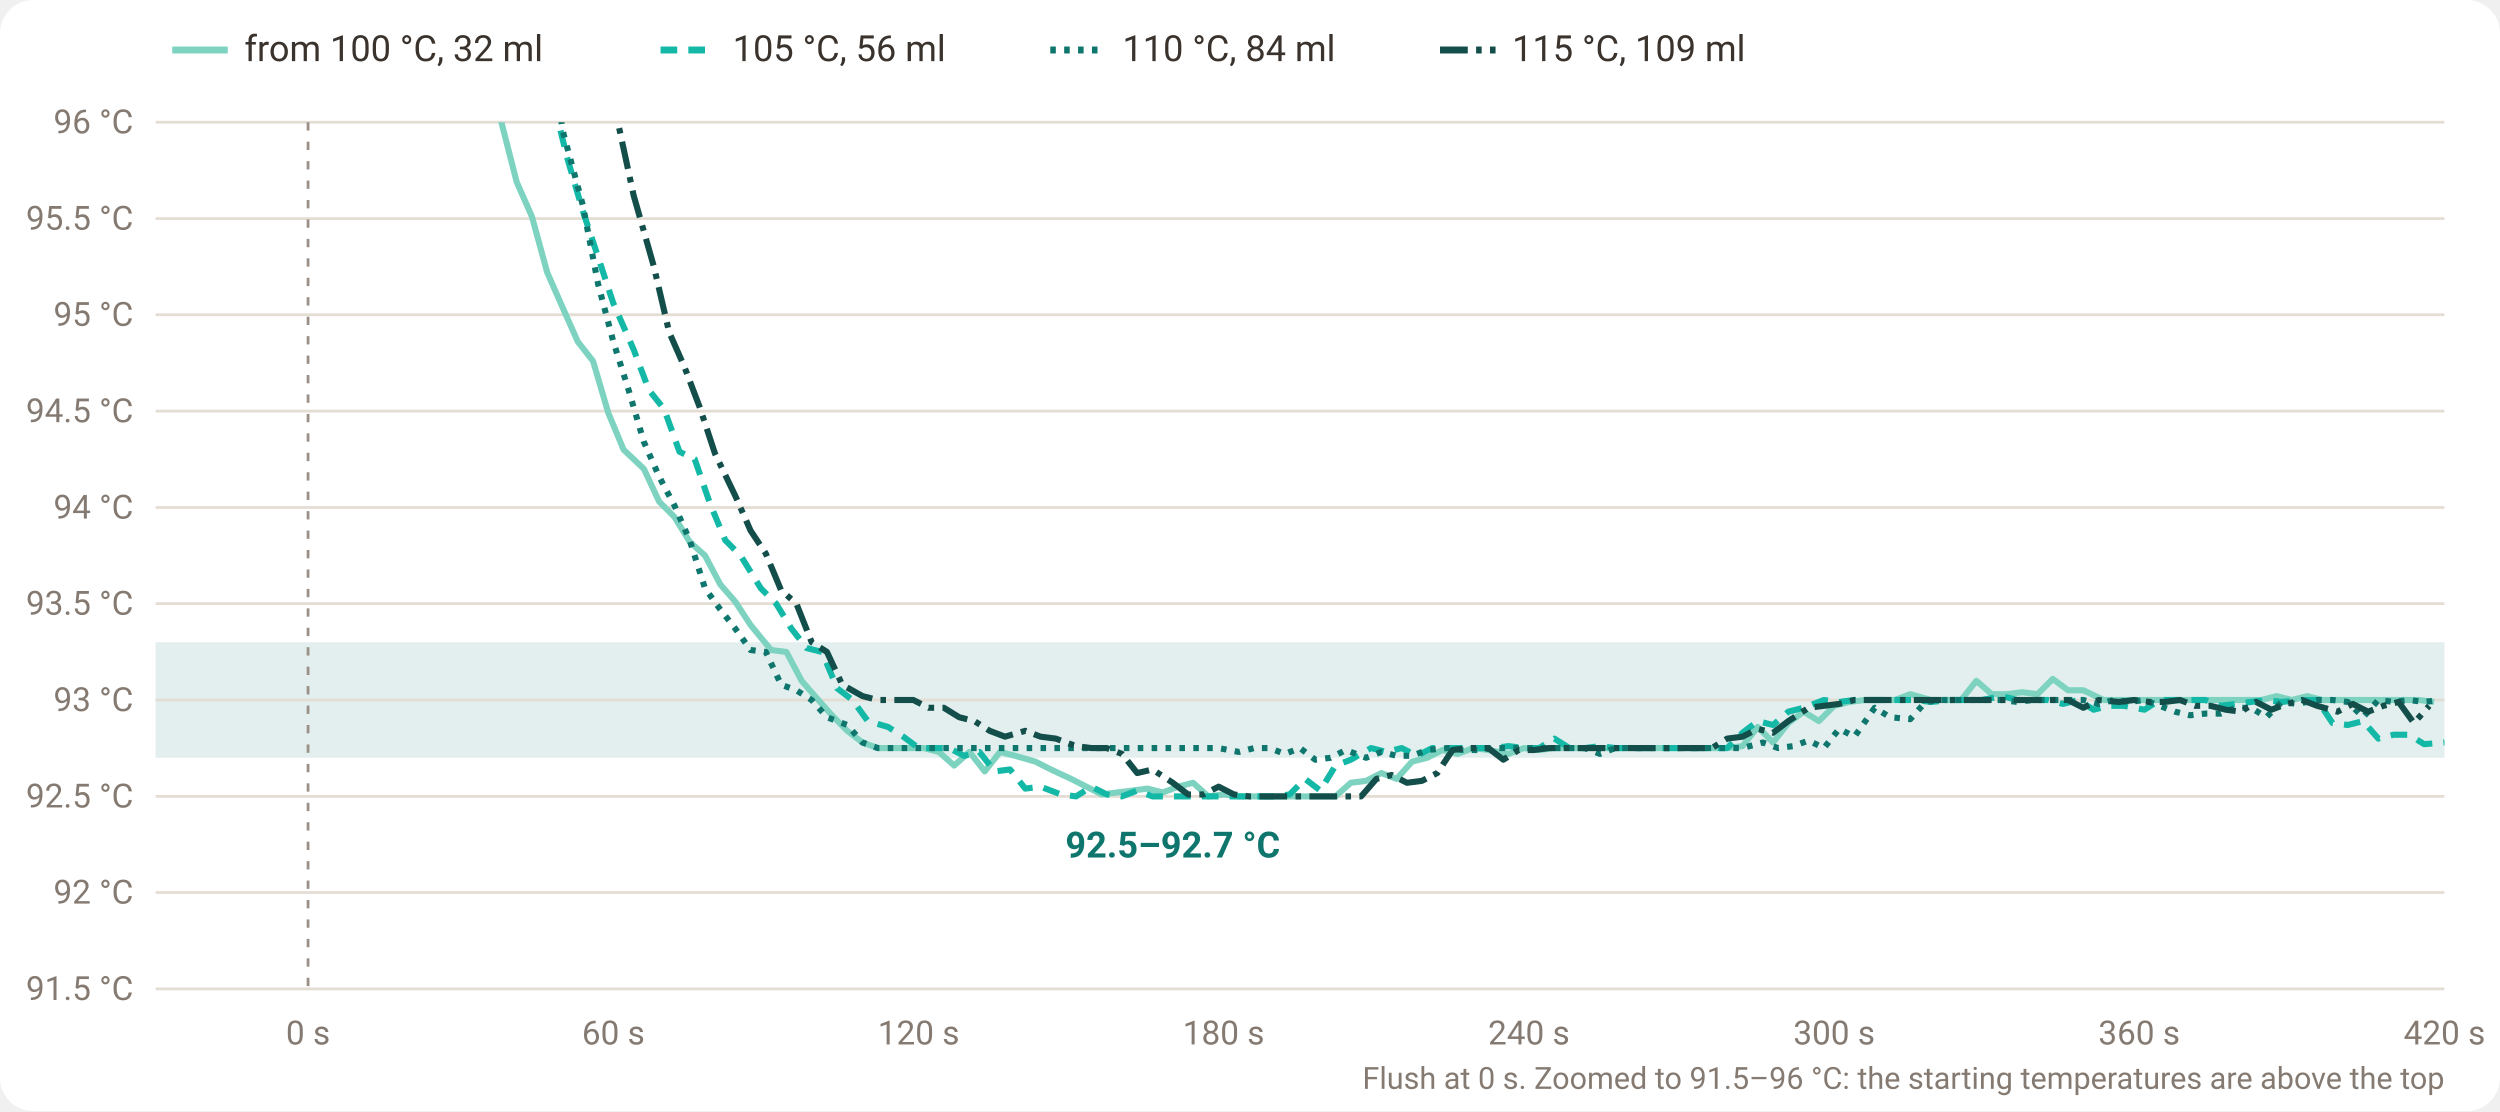
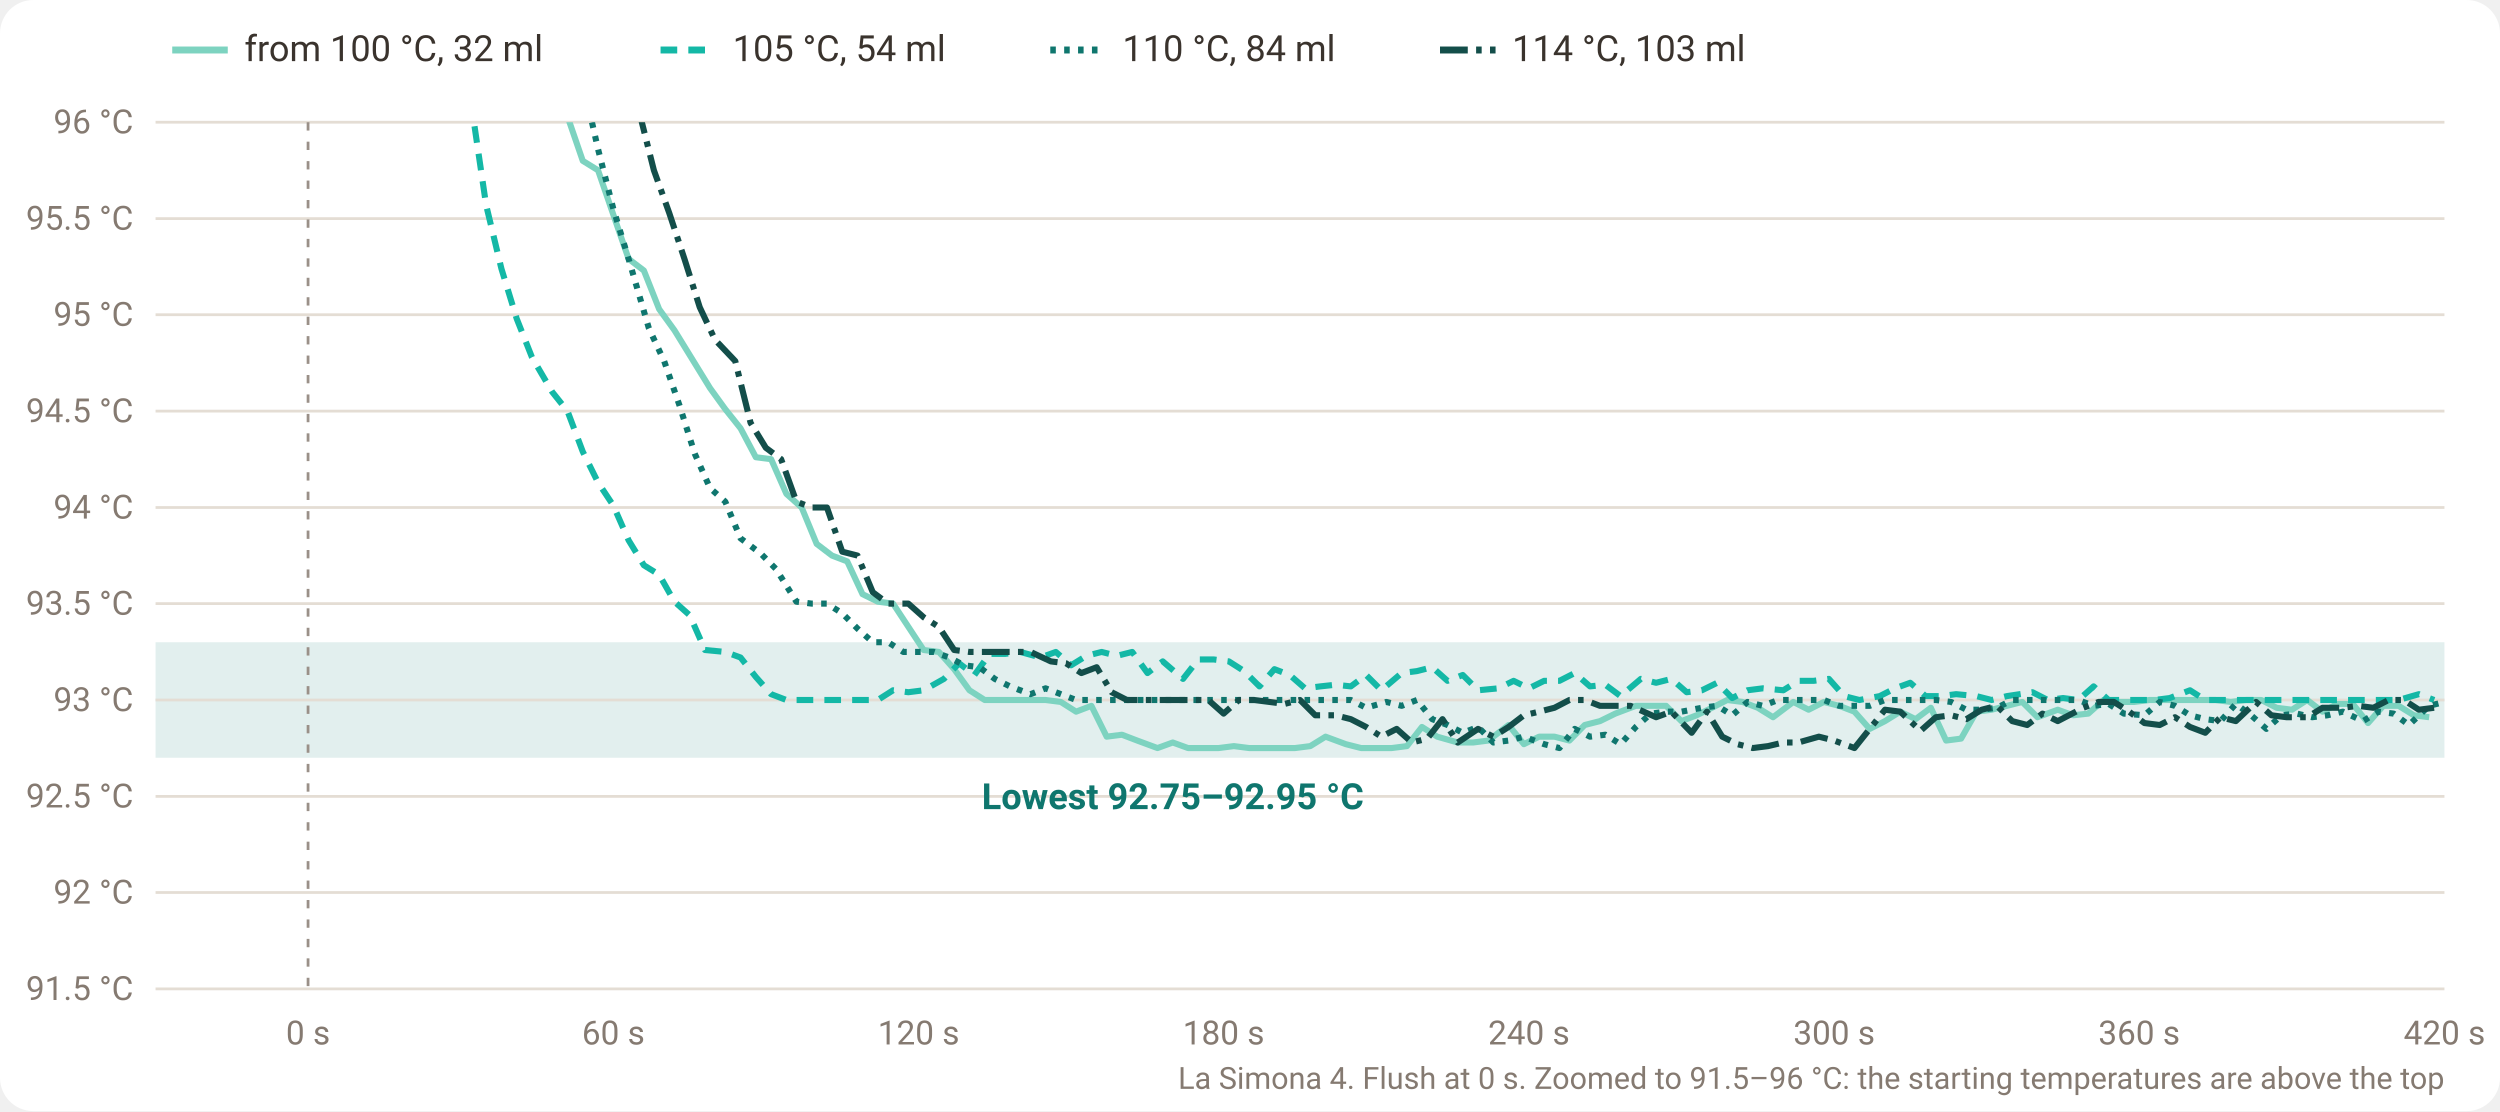
<svg xmlns="http://www.w3.org/2000/svg" viewBox="0 0 900 400" font-family="system-ui,-apple-system,Segoe UI,Roboto,sans-serif">
  <rect width="900" height="400" rx="12" fill="#ffffff" />
  <clipPath id="pl">
    <rect x="56" y="44" width="824" height="312" />
  </clipPath>
  <rect x="56" y="231.2" width="824" height="41.6" fill="#0f766e" fill-opacity="0.12" />
  <line x1="56" x2="880" y1="356.0" y2="356.0" stroke="#e4ddd4" />
  <text x="48" y="360.0" text-anchor="end" font-size="12" fill="#857a71">91.5 °C</text>
  <line x1="56" x2="880" y1="321.3" y2="321.3" stroke="#e4ddd4" />
  <text x="48" y="325.3" text-anchor="end" font-size="12" fill="#857a71">92 °C</text>
  <line x1="56" x2="880" y1="286.7" y2="286.7" stroke="#e4ddd4" />
  <text x="48" y="290.7" text-anchor="end" font-size="12" fill="#857a71">92.5 °C</text>
  <line x1="56" x2="880" y1="252.0" y2="252.0" stroke="#e4ddd4" />
  <text x="48" y="256.0" text-anchor="end" font-size="12" fill="#857a71">93 °C</text>
  <line x1="56" x2="880" y1="217.3" y2="217.3" stroke="#e4ddd4" />
  <text x="48" y="221.3" text-anchor="end" font-size="12" fill="#857a71">93.5 °C</text>
  <line x1="56" x2="880" y1="182.7" y2="182.7" stroke="#e4ddd4" />
  <text x="48" y="186.7" text-anchor="end" font-size="12" fill="#857a71">94 °C</text>
  <line x1="56" x2="880" y1="148.0" y2="148.0" stroke="#e4ddd4" />
  <text x="48" y="152.0" text-anchor="end" font-size="12" fill="#857a71">94.5 °C</text>
  <line x1="56" x2="880" y1="113.3" y2="113.3" stroke="#e4ddd4" />
  <text x="48" y="117.3" text-anchor="end" font-size="12" fill="#857a71">95 °C</text>
  <line x1="56" x2="880" y1="78.7" y2="78.7" stroke="#e4ddd4" />
  <text x="48" y="82.7" text-anchor="end" font-size="12" fill="#857a71">95.5 °C</text>
  <line x1="56" x2="880" y1="44.0" y2="44.0" stroke="#e4ddd4" />
  <text x="48" y="48.0" text-anchor="end" font-size="12" fill="#857a71">96 °C</text>
  <text x="110.9" y="376" text-anchor="middle" font-size="12" fill="#857a71">0 s</text>
  <text x="220.8" y="376" text-anchor="middle" font-size="12" fill="#857a71">60 s</text>
  <text x="330.7" y="376" text-anchor="middle" font-size="12" fill="#857a71">120 s</text>
  <text x="440.5" y="376" text-anchor="middle" font-size="12" fill="#857a71">180 s</text>
  <text x="550.4" y="376" text-anchor="middle" font-size="12" fill="#857a71">240 s</text>
  <text x="660.3" y="376" text-anchor="middle" font-size="12" fill="#857a71">300 s</text>
  <text x="770.1" y="376" text-anchor="middle" font-size="12" fill="#857a71">360 s</text>
  <text x="880.0" y="376" text-anchor="middle" font-size="12" fill="#857a71">420 s</text>
  <line x1="110.9" x2="110.9" y1="44" y2="356" stroke="#9a9088" stroke-dasharray="3 4" />
-   <path d="M56.0 -278.4 L61.5 -274.2 L68.8 -268.0 L74.3 -268.0 L79.8 -261.8 L85.3 -251.4 L90.8 -250.7 L96.3 -247.2 L101.8 -234.7 L107.3 -233.3 L112.8 -231.3 L118.3 -225.0 L123.8 -214.6 L129.2 -197.3 L134.7 -177.2 L140.2 -153.6 L145.7 -128.6 L151.2 -94.0 L156.7 -62.8 L162.2 -32.3 L169.5 1.0 L175.0 22.5 L180.5 44.0 L186.0 65.5 L191.5 78.0 L197.0 98.1 L202.5 110.6 L208.0 123.0 L213.5 130.0 L219.0 148.7 L224.5 161.9 L231.8 168.8 L237.3 180.6 L242.8 186.1 L248.3 195.1 L253.8 200.0 L259.3 210.4 L264.7 216.6 L270.2 225.0 L277.6 234.0 L283.1 234.7 L288.6 245.1 L294.0 251.3 L299.5 257.5 L305.0 263.1 L310.5 267.3 L316.0 269.3 L321.5 269.3 L327.0 269.3 L332.5 269.3 L338.0 270.7 L343.5 275.6 L349.0 270.7 L354.5 277.7 L360.0 270.7 L365.5 272.1 L372.8 274.2 L378.3 277.0 L385.6 280.4 L391.1 283.2 L396.6 286.0 L402.1 285.3 L407.6 284.6 L413.1 283.9 L418.6 285.3 L424.1 283.2 L429.5 281.8 L435.0 286.7 L440.5 286.0 L446.0 286.7 L451.5 286.7 L457.0 286.7 L464.3 286.7 L469.8 286.7 L475.3 286.7 L480.8 286.7 L486.3 281.8 L491.8 281.1 L497.3 278.3 L502.8 280.4 L508.3 274.2 L513.8 272.8 L519.3 270.0 L524.8 271.4 L530.3 269.3 L535.8 270.0 L543.1 271.4 L548.6 269.3 L554.1 270.0 L559.6 269.3 L565.0 269.3 L570.5 269.3 L576.0 269.3 L581.5 269.3 L587.0 269.3 L592.5 269.3 L599.8 269.3 L605.3 269.3 L610.8 269.3 L616.3 269.3 L621.8 269.3 L627.3 268.6 L632.8 261.7 L638.3 267.3 L643.8 260.3 L649.3 256.2 L654.8 259.6 L660.3 254.1 L665.8 252.7 L671.3 252.0 L676.7 252.0 L682.2 252.0 L687.7 249.9 L695.1 252.0 L700.6 252.0 L706.0 252.0 L711.5 245.1 L717.0 249.9 L722.5 249.9 L728.0 249.2 L733.5 249.9 L739.0 244.4 L744.5 248.5 L750.0 248.5 L757.3 252.0 L762.8 252.0 L768.3 252.0 L773.8 252.0 L779.3 252.0 L784.8 252.0 L790.3 252.0 L797.6 252.0 L803.1 252.0 L808.6 252.0 L814.1 252.0 L819.6 250.6 L825.1 252.0 L830.6 250.6 L836.1 252.0 L841.5 252.0 L847.0 252.0 L852.5 252.0 L858.0 252.0 L863.5 252.0 L870.8 252.0 L876.3 252.7" fill="none" stroke="#7dd3c0" stroke-width="2.2" stroke-linejoin="round" clip-path="url(#pl)" />
-   <path d="M56.0 -649.3 L63.3 -638.9 L68.8 -632.7 L74.3 -631.3 L79.8 -620.2 L85.3 -615.4 L90.8 -611.9 L96.3 -598.0 L101.8 -594.6 L107.3 -582.8 L112.8 -579.3 L118.3 -572.4 L123.8 -564.7 L131.1 -547.4 L136.6 -526.6 L142.1 -484.3 L147.6 -426.1 L154.9 -359.5 L160.4 -290.2 L165.9 -225.7 L171.4 -166.8 L176.9 -109.9 L182.3 -67.6 L187.8 -30.2 L193.3 4.5 L198.8 35.0 L204.3 57.2 L209.8 75.9 L215.3 92.5 L220.8 109.2 L228.1 125.8 L233.6 140.4 L239.1 147.3 L244.6 162.6 L250.1 165.3 L255.6 181.3 L261.1 194.5 L266.6 200.0 L273.9 211.8 L279.4 217.3 L284.9 226.3 L290.4 233.3 L295.9 234.7 L301.4 247.8 L306.9 252.0 L312.4 259.6 L319.7 261.7 L325.2 265.2 L330.7 269.3 L336.2 269.3 L341.7 269.3 L347.1 272.1 L352.6 270.7 L358.1 277.7 L363.6 277.0 L369.1 283.9 L374.6 283.2 L381.9 286.0 L387.4 286.7 L392.9 283.2 L398.4 286.0 L403.9 286.7 L409.4 284.6 L414.9 286.7 L420.4 286.7 L425.9 286.7 L431.4 286.7 L436.9 286.7 L442.4 286.7 L447.9 286.7 L453.4 286.7 L458.8 286.7 L464.3 286.0 L469.8 280.4 L475.3 284.6 L480.8 275.6 L486.3 273.5 L493.6 269.3 L499.1 270.7 L504.6 269.3 L510.1 272.1 L515.6 269.3 L521.1 269.3 L526.6 269.3 L532.1 269.3 L537.6 269.3 L543.1 268.6 L548.6 269.3 L554.1 269.3 L559.6 265.9 L565.0 269.3 L570.5 269.3 L576.0 268.6 L581.5 269.3 L587.0 269.3 L592.5 269.3 L599.8 269.3 L605.3 269.3 L610.8 269.3 L616.3 269.3 L621.8 269.3 L627.3 263.8 L632.8 259.6 L638.3 261.0 L643.8 256.2 L649.3 254.8 L656.6 252.0 L662.1 252.7 L667.6 252.0 L673.1 252.0 L678.6 252.0 L684.1 252.0 L689.6 252.0 L695.1 252.7 L702.4 252.0 L707.9 252.0 L713.4 252.0 L720.7 250.6 L726.2 252.0 L731.7 252.0 L737.2 252.0 L742.7 253.4 L748.2 252.0 L753.7 255.5 L759.1 254.1 L764.6 254.1 L772.0 255.5 L777.5 252.0 L783.0 252.0 L788.4 252.0 L793.9 252.0 L799.4 254.1 L804.9 253.4 L810.4 252.7 L815.9 252.0 L821.4 252.7 L828.7 252.0 L834.2 252.0 L839.7 260.3 L845.2 261.0 L850.7 259.6 L856.2 265.9 L861.7 264.5 L867.2 264.5 L872.7 267.9 L880.0 267.3" fill="none" stroke="#14b8a6" stroke-width="2.2" stroke-linejoin="round" clip-path="url(#pl)" stroke-dasharray="6 4" />
-   <path d="M57.8 -989.1 L63.3 -979.4 L68.8 -978.7 L74.3 -964.1 L79.8 -961.3 L85.3 -950.2 L90.8 -944.7 L96.3 -944.0 L101.8 -928.7 L107.3 -926.7 L114.6 -912.8 L120.1 -907.9 L125.6 -894.8 L131.1 -877.4 L136.6 -844.9 L142.1 -792.9 L147.6 -723.5 L153.0 -620.9 L158.5 -523.8 L164.0 -422.6 L169.5 -328.3 L175.0 -238.2 L180.5 -157.1 L186.0 -94.7 L191.5 -37.8 L197.0 5.9 L202.5 46.8 L209.8 73.8 L215.3 102.2 L220.8 123.0 L226.3 140.4 L231.8 159.1 L237.3 171.6 L242.8 182.0 L248.3 194.5 L253.8 211.8 L259.3 219.4 L264.7 226.3 L270.2 234.0 L275.7 234.7 L281.2 246.5 L286.7 248.5 L292.2 252.0 L297.7 258.2 L305.0 261.0 L310.5 267.3 L316.0 269.3 L321.5 269.3 L327.0 269.3 L332.5 269.3 L338.0 269.3 L343.5 269.3 L349.0 269.3 L354.5 269.3 L360.0 269.3 L365.5 269.3 L371.0 269.3 L378.3 269.3 L383.8 269.3 L389.3 269.3 L394.8 269.3 L400.2 269.3 L405.7 269.3 L411.2 269.3 L416.7 269.3 L422.2 269.3 L427.7 269.3 L433.2 269.3 L438.7 269.3 L446.0 270.7 L451.5 269.3 L457.0 269.3 L462.5 271.4 L468.0 269.3 L473.5 273.5 L479.0 272.8 L484.5 270.0 L491.8 272.8 L497.3 270.7 L502.8 272.1 L508.3 272.1 L513.8 270.0 L521.1 269.3 L526.6 270.0 L532.1 270.0 L537.6 269.3 L543.1 269.3 L548.6 269.3 L554.1 269.3 L559.6 269.3 L565.0 269.3 L570.5 269.3 L576.0 271.4 L581.5 269.3 L587.0 269.3 L594.3 269.3 L599.8 269.3 L605.3 269.3 L610.8 269.3 L616.3 269.3 L621.8 269.3 L627.3 269.3 L634.6 267.3 L640.1 269.3 L645.6 268.6 L651.1 266.6 L656.6 269.3 L662.1 262.4 L667.6 265.2 L674.9 254.8 L680.4 258.2 L687.7 258.9 L693.2 252.7 L698.7 252.0 L704.2 252.0 L709.7 252.0 L715.2 252.0 L720.7 252.0 L726.2 252.7 L731.7 252.0 L739.0 252.0 L744.5 252.0 L750.0 252.0 L755.5 253.4 L761.0 252.0 L766.5 252.7 L772.0 252.0 L777.5 254.1 L783.0 256.2 L788.4 257.5 L793.9 256.9 L799.4 256.9 L804.9 254.8 L810.4 254.8 L815.9 258.2 L821.4 252.7 L826.9 253.4 L834.2 252.0 L839.7 252.0 L845.2 252.7 L850.7 258.2 L856.2 252.0 L861.7 252.7 L867.2 252.0 L872.7 252.7 L878.2 252.0" fill="none" stroke="#0f766e" stroke-width="2.2" stroke-linejoin="round" clip-path="url(#pl)" stroke-dasharray="2 3" />
-   <path d="M57.8 -1233.8 L63.3 -1251.1 L68.8 -1261.5 L74.3 -1272.6 L79.8 -1277.5 L85.3 -1276.8 L90.8 -1282.3 L96.3 -1274.7 L101.8 -1273.3 L107.3 -1273.3 L112.8 -1263.6 L118.3 -1263.6 L123.8 -1256.7 L129.2 -1240.7 L134.7 -1204.0 L140.2 -1147.8 L147.6 -1061.9 L153.0 -948.2 L160.4 -833.8 L165.9 -711.7 L171.4 -587.6 L176.9 -451.7 L182.3 -351.2 L187.8 -250.7 L193.3 -184.8 L198.8 -125.9 L206.2 -62.8 L211.6 -18.4 L217.1 18.3 L222.6 44.7 L228.1 70.3 L235.4 96.0 L240.9 119.6 L246.4 132.1 L251.9 146.6 L257.4 163.3 L264.7 178.5 L270.2 191.0 L275.7 199.3 L281.2 212.5 L286.7 217.3 L292.2 231.2 L297.7 234.7 L303.2 246.5 L310.5 250.6 L316.0 252.0 L323.3 252.0 L328.8 252.0 L334.3 254.8 L339.8 254.8 L345.3 258.2 L350.8 259.6 L356.3 263.1 L361.8 265.2 L369.1 263.1 L374.6 265.2 L380.1 265.9 L387.4 268.6 L392.9 269.3 L398.4 269.3 L403.9 271.4 L409.4 278.3 L414.9 277.0 L422.2 281.8 L427.7 286.0 L433.2 286.0 L438.7 283.2 L444.2 286.0 L449.7 286.7 L455.2 286.7 L460.7 286.7 L466.2 286.7 L471.7 286.7 L479.0 286.7 L484.5 286.7 L490.0 286.7 L495.5 280.4 L501.0 279.0 L506.5 281.8 L511.9 281.1 L517.4 278.3 L522.9 270.0 L528.4 269.3 L535.8 269.3 L541.2 273.5 L546.7 270.0 L552.2 270.0 L557.7 269.3 L565.0 269.3 L570.5 269.3 L576.0 269.3 L581.5 269.3 L587.0 269.3 L592.5 269.3 L598.0 269.3 L603.5 269.3 L609.0 269.3 L616.3 269.3 L621.8 265.9 L627.3 265.2 L632.8 262.4 L638.3 263.8 L643.8 259.6 L651.1 254.8 L656.6 254.1 L662.1 253.4 L667.6 252.0 L673.1 252.0 L678.6 252.0 L684.1 252.0 L689.6 252.0 L695.1 252.0 L700.6 252.0 L706.0 252.0 L711.5 252.0 L717.0 252.0 L722.5 252.0 L728.0 252.0 L733.5 252.0 L739.0 252.0 L744.5 252.0 L750.0 254.8 L755.5 252.0 L762.8 252.7 L768.3 252.0 L773.8 252.7 L779.3 252.7 L784.8 252.0 L790.3 254.1 L795.8 254.1 L801.3 255.5 L806.8 256.2 L812.2 252.7 L817.7 255.5 L823.2 253.4 L828.7 252.0 L834.2 254.1 L841.5 256.2 L847.0 253.4 L852.5 256.2 L858.0 254.1 L863.5 252.7 L869.0 260.3 L874.5 254.1" fill="none" stroke="#134e4a" stroke-width="2.2" stroke-linejoin="round" clip-path="url(#pl)" stroke-dasharray="10 3 2 3" />
-   <text x="422.2" y="308.7" text-anchor="middle" font-size="13" font-weight="600" fill="#0f766e">92.5–92.7 °C</text>
+   <path d="M56.0 -274.2 L61.5 -268.7 L68.8 -268.0 L74.3 -268.0 L79.8 -252.7 L85.3 -251.4 L90.8 -249.3 L96.3 -241.7 L101.8 -235.4 L107.3 -233.3 L112.8 -227.8 L118.3 -218.1 L123.8 -216.7 L129.2 -206.3 L134.7 -195.9 L140.2 -184.1 L145.7 -167.5 L151.2 -141.8 L158.5 -121.0 L164.0 -98.1 L169.5 -76.6 L175.0 -48.2 L180.5 -29.5 L186.0 -10.8 L193.3 10.7 L198.8 25.3 L204.3 41.9 L209.8 57.9 L215.3 61.3 L220.8 77.3 L226.3 93.2 L231.8 97.4 L237.3 111.3 L242.8 118.9 L255.6 139.7 L261.1 147.3 L266.6 154.2 L272.1 164.6 L277.6 165.3 L283.1 177.8 L288.6 182.7 L294.0 195.8 L299.5 200.0 L305.0 202.1 L310.5 213.9 L316.0 216.6 L321.5 217.3 L332.5 234.0 L338.0 234.7 L343.5 240.9 L349.0 248.5 L354.5 252.0 L360.0 252.0 L365.5 252.0 L371.0 252.0 L376.4 252.0 L381.9 252.7 L387.4 256.2 L392.9 254.1 L398.4 265.2 L403.9 264.5 L409.4 266.6 L416.7 269.3 L422.2 267.3 L427.7 269.3 L433.2 269.3 L438.7 269.3 L444.2 268.6 L449.7 269.3 L455.2 269.3 L460.7 269.3 L466.2 269.3 L471.7 268.6 L477.2 265.2 L484.5 267.9 L490.0 269.3 L495.5 269.3 L501.0 269.3 L506.5 268.6 L511.9 261.7 L517.4 265.2 L524.8 267.3 L530.3 267.3 L535.8 266.6 L543.1 261.0 L548.6 267.9 L554.1 265.2 L559.6 265.2 L565.0 266.6 L570.5 261.0 L576.0 259.6 L581.5 256.9 L588.9 254.1 L594.3 254.1 L599.8 254.1 L605.3 259.6 L610.8 257.5 L616.3 254.8 L621.8 252.0 L627.3 252.7 L632.8 254.8 L638.3 258.2 L645.6 252.7 L651.1 255.5 L656.6 252.7 L662.1 254.1 L667.6 256.2 L673.1 262.4 L678.6 259.6 L684.1 256.2 L689.6 258.9 L695.1 254.8 L700.6 266.6 L706.0 265.9 L711.5 256.2 L717.0 255.5 L722.5 254.1 L728.0 252.7 L733.5 258.2 L740.8 255.5 L746.3 257.5 L751.8 256.9 L757.3 252.0 L762.8 252.7 L768.3 252.7 L773.8 252.0 L779.3 252.0 L784.8 252.0 L792.1 252.0 L797.6 252.0 L803.1 252.7 L808.6 252.0 L814.1 252.0 L819.6 254.8 L825.1 255.5 L830.6 252.0 L836.1 256.2 L841.5 253.4 L847.0 253.4 L852.5 260.3 L858.0 254.1 L863.5 254.1 L869.0 257.5 L874.5 258.2" fill="none" stroke="#7dd3c0" stroke-width="2.2" stroke-linejoin="round" clip-path="url(#pl)" />
+   <path d="M56.0 -649.3 L61.5 -645.9 L67.0 -637.5 L72.5 -632.0 L83.5 -613.3 L89.0 -605.0 L94.5 -598.0 L99.9 -588.3 L105.4 -580.7 L112.8 -576.5 L118.3 -564.7 L123.8 -548.1 L129.2 -492.6 L134.7 -421.9 L140.2 -317.2 L145.7 -217.4 L151.2 -120.3 L158.5 -51.7 L164.0 -1.1 L169.5 36.4 L175.0 73.8 L180.5 96.7 L186.0 114.7 L191.5 128.6 L198.8 141.1 L204.3 148.0 L209.8 162.6 L215.3 173.7 L220.8 182.0 L226.3 194.5 L231.8 203.5 L237.3 206.9 L242.8 216.6 L248.3 221.5 L253.8 234.0 L261.1 234.7 L266.6 236.7 L272.1 243.7 L277.6 249.9 L283.1 252.0 L288.6 252.0 L294.0 252.0 L299.5 252.0 L305.0 252.0 L310.5 252.0 L316.0 252.0 L321.5 248.5 L327.0 249.2 L332.5 248.5 L339.8 244.4 L345.3 238.8 L350.8 243.0 L356.3 235.4 L361.8 235.4 L367.3 234.7 L374.6 236.7 L380.1 234.7 L385.6 239.5 L391.1 236.1 L396.6 234.7 L402.1 236.1 L407.6 234.7 L413.1 242.3 L418.6 238.1 L425.9 244.4 L431.4 237.4 L436.9 237.4 L442.4 238.1 L447.9 241.6 L453.4 247.1 L458.8 240.9 L464.3 243.0 L469.8 247.8 L475.3 247.1 L480.8 246.5 L486.3 247.1 L491.8 243.0 L497.3 248.5 L504.6 242.3 L510.1 241.6 L515.6 240.2 L521.1 245.1 L526.6 243.0 L532.1 248.5 L539.4 247.8 L544.9 245.1 L550.4 247.8 L555.9 245.1 L561.4 245.1 L566.9 242.3 L572.4 247.1 L577.9 246.5 L583.4 250.6 L590.7 244.4 L596.2 245.8 L601.7 244.4 L607.2 249.2 L612.7 248.5 L618.2 245.8 L623.6 251.3 L629.1 248.5 L634.6 247.8 L642.0 248.5 L647.4 245.1 L652.9 245.1 L658.4 244.4 L663.9 250.6 L669.4 252.0 L676.7 250.6 L682.2 247.8 L687.7 245.8 L693.2 250.6 L698.7 250.6 L704.2 249.9 L711.5 250.6 L717.0 252.0 L722.5 250.6 L731.7 249.2 L737.2 252.0 L742.7 251.3 L748.2 252.0 L753.7 247.1 L759.1 252.0 L764.6 252.0 L770.1 252.0 L775.6 252.0 L781.1 251.3 L788.4 248.5 L793.9 252.0 L799.4 252.0 L806.8 252.0 L812.2 252.0 L817.7 252.0 L825.1 252.0 L830.6 252.0 L836.1 252.0 L841.5 252.0 L847.0 252.0 L852.5 252.0 L858.0 252.0 L863.5 252.0 L870.8 249.9 L876.3 252.0" fill="none" stroke="#14b8a6" stroke-width="2.2" stroke-linejoin="round" clip-path="url(#pl)" stroke-dasharray="6 4" />
+   <path d="M56.0 -986.3 L63.3 -978.7 L68.8 -975.2 L74.3 -963.4 L79.8 -961.3 L85.3 -950.9 L90.8 -944.7 L96.3 -941.2 L101.8 -928.1 L107.3 -926.7 L114.6 -917.0 L120.1 -912.1 L125.6 -905.2 L131.1 -882.3 L136.6 -849.0 L142.1 -793.5 L147.6 -725.6 L153.0 -633.4 L158.5 -539.1 L164.0 -439.9 L169.5 -354.0 L175.0 -272.2 L182.3 -186.9 L187.8 -127.3 L193.3 -73.9 L198.8 -33.7 L204.3 1.0 L209.8 29.4 L215.3 53.7 L220.8 75.2 L226.3 93.2 L233.6 118.2 L239.1 130.0 L244.6 145.9 L250.1 163.3 L255.6 175.7 L261.1 180.6 L266.6 193.8 L273.9 199.3 L279.4 204.9 L286.7 216.6 L292.2 217.3 L297.7 217.3 L303.2 220.8 L308.7 226.3 L314.2 231.2 L319.7 231.2 L325.2 234.7 L330.7 234.7 L336.2 234.7 L341.7 236.7 L347.1 239.5 L352.6 240.2 L358.1 244.4 L363.6 247.1 L371.0 249.9 L376.4 247.8 L381.9 249.9 L387.4 252.0 L392.9 252.0 L398.4 252.0 L403.9 252.0 L409.4 252.0 L414.9 252.0 L420.4 252.0 L429.5 252.0 L435.0 252.0 L440.5 252.0 L447.9 252.0 L453.4 252.0 L458.8 252.0 L464.3 252.0 L469.8 252.0 L475.3 252.0 L480.8 252.0 L486.3 252.0 L491.8 254.8 L499.1 252.7 L504.6 254.1 L510.1 252.0 L515.6 258.9 L521.1 261.0 L526.6 263.8 L532.1 261.7 L537.6 267.3 L543.1 266.6 L548.6 265.2 L555.9 267.9 L561.4 269.3 L566.9 262.4 L572.4 265.2 L577.9 264.5 L583.4 267.9 L588.9 261.7 L594.3 256.9 L599.8 256.2 L605.3 256.2 L612.7 254.8 L618.2 254.1 L623.6 257.5 L629.1 252.7 L634.6 254.1 L640.1 252.0 L645.6 252.0 L651.1 252.0 L656.6 252.0 L662.1 254.1 L667.6 254.1 L673.1 254.1 L678.6 252.0 L685.9 252.0 L691.4 252.0 L696.9 252.0 L702.4 252.7 L707.9 255.5 L713.4 255.5 L718.9 254.8 L724.4 252.0 L731.7 252.0 L737.2 252.0 L742.7 252.0 L748.2 252.0 L753.7 254.1 L759.1 253.4 L764.6 256.9 L772.0 257.5 L777.5 252.7 L783.0 254.1 L788.4 257.5 L793.9 258.9 L799.4 259.6 L804.9 253.4 L810.4 257.5 L815.9 262.4 L821.4 257.5 L826.9 256.9 L832.4 258.2 L837.9 257.5 L843.4 256.2 L850.7 259.6 L856.2 256.2 L861.7 256.9 L867.2 261.0 L874.5 254.1 L880.0 252.7" fill="none" stroke="#0f766e" stroke-width="2.2" stroke-linejoin="round" clip-path="url(#pl)" stroke-dasharray="2 3" />
+   <path d="M56.0 -1190.8 L63.3 -1209.5 L68.8 -1220.6 L74.3 -1224.8 L79.8 -1237.3 L85.3 -1238.7 L90.8 -1238.7 L96.3 -1238.0 L101.8 -1235.2 L107.3 -1224.8 L114.6 -1221.3 L120.1 -1221.3 L125.6 -1208.9 L131.1 -1178.3 L136.6 -1143.0 L142.1 -1091.0 L147.6 -1020.3 L153.0 -922.5 L162.2 -745.7 L167.7 -623.7 L173.2 -505.1 L178.7 -406.0 L184.2 -303.4 L189.7 -231.9 L195.2 -170.2 L200.7 -115.5 L208.0 -75.9 L213.5 -33.0 L219.0 -3.8 L224.5 19.7 L230.0 39.8 L235.4 61.3 L240.9 76.6 L246.4 93.2 L251.9 110.6 L257.4 122.3 L264.7 130.0 L270.2 152.2 L275.7 161.2 L281.2 165.3 L286.7 180.6 L292.2 182.7 L297.7 182.7 L303.2 198.6 L308.7 200.0 L314.2 213.2 L319.7 217.3 L327.0 217.3 L332.5 222.2 L338.0 225.7 L343.5 234.0 L349.0 234.7 L354.5 234.7 L360.0 234.7 L365.5 234.7 L371.0 234.7 L378.3 238.1 L383.8 238.8 L389.3 242.3 L394.8 240.2 L400.2 249.2 L405.7 252.0 L411.2 252.0 L416.7 252.0 L422.2 252.0 L429.5 252.0 L435.0 252.0 L440.5 256.9 L446.0 252.0 L451.5 252.0 L457.0 252.7 L462.5 253.4 L468.0 252.0 L473.5 257.5 L480.8 257.5 L486.3 258.9 L491.8 261.7 L497.3 265.2 L502.8 262.4 L508.3 267.3 L513.8 265.9 L519.3 258.9 L524.8 267.3 L532.1 262.4 L537.6 265.2 L543.1 261.7 L548.6 257.5 L554.1 256.2 L559.6 254.8 L565.0 252.0 L570.5 252.0 L576.0 254.1 L581.5 254.1 L587.0 254.1 L596.2 258.2 L601.7 256.2 L609.0 263.8 L614.5 256.2 L620.0 265.2 L625.5 267.9 L631.0 269.3 L636.5 268.6 L642.0 267.3 L647.4 267.3 L654.8 265.2 L660.3 266.6 L667.6 269.3 L673.1 262.4 L678.6 255.5 L684.1 256.2 L691.4 263.1 L696.9 258.2 L702.4 257.5 L707.9 258.9 L713.4 255.5 L718.9 254.1 L724.4 259.6 L729.8 261.0 L735.3 256.9 L740.8 259.6 L750.0 254.8 L755.5 252.7 L761.0 252.7 L766.5 256.2 L772.0 260.3 L777.5 261.0 L783.0 258.2 L788.4 261.7 L793.9 263.8 L799.4 258.2 L804.9 259.6 L812.2 252.7 L817.7 257.5 L823.2 258.2 L830.6 258.2 L836.1 254.8 L843.4 254.8 L848.9 254.1 L854.4 254.8 L859.9 252.0 L865.4 252.0 L870.8 255.5 L876.3 254.8" fill="none" stroke="#134e4a" stroke-width="2.2" stroke-linejoin="round" clip-path="url(#pl)" stroke-dasharray="10 3 2 3" />
+   <text x="422.2" y="291.3" text-anchor="middle" font-size="13" font-weight="600" fill="#0f766e">Lowest 92.75–92.95 °C</text>
  <line x1="62" x2="82" y1="18" y2="18" stroke="#7dd3c0" stroke-width="2.5" />
  <text x="88" y="22" font-size="13" fill="#3a332d">from 100 °C, 32 ml</text>
  <line x1="237.8" x2="257.8" y1="18" y2="18" stroke="#14b8a6" stroke-width="2.5" stroke-dasharray="6 4" />
-   <text x="263.8" y="22" font-size="13" fill="#3a332d">105 °C, 56 ml</text>
+   <text x="263.8" y="22" font-size="13" fill="#3a332d">105 °C, 54 ml</text>
  <line x1="378.1" x2="398.1" y1="18" y2="18" stroke="#0f766e" stroke-width="2.5" stroke-dasharray="2 3" />
  <text x="404.1" y="22" font-size="13" fill="#3a332d">110 °C, 84 ml</text>
  <line x1="518.4" x2="538.4" y1="18" y2="18" stroke="#134e4a" stroke-width="2.5" stroke-dasharray="10 3 2 3" />
-   <text x="544.4" y="22" font-size="13" fill="#3a332d">115 °C, 109 ml</text>
-   <text x="880" y="392" text-anchor="end" font-size="11" fill="#857a71">Flush at 0 s. Zoomed to 91.5–96 °C: the starting temperatures are above the top</text>
+   <text x="544.4" y="22" font-size="13" fill="#3a332d">114 °C, 103 ml</text>
+   <text x="880" y="392" text-anchor="end" font-size="11" fill="#857a71">La Simona 4. Flush at 0 s. Zoomed to 91.5–96 °C: the starting temperatures are above the top</text>
</svg>
